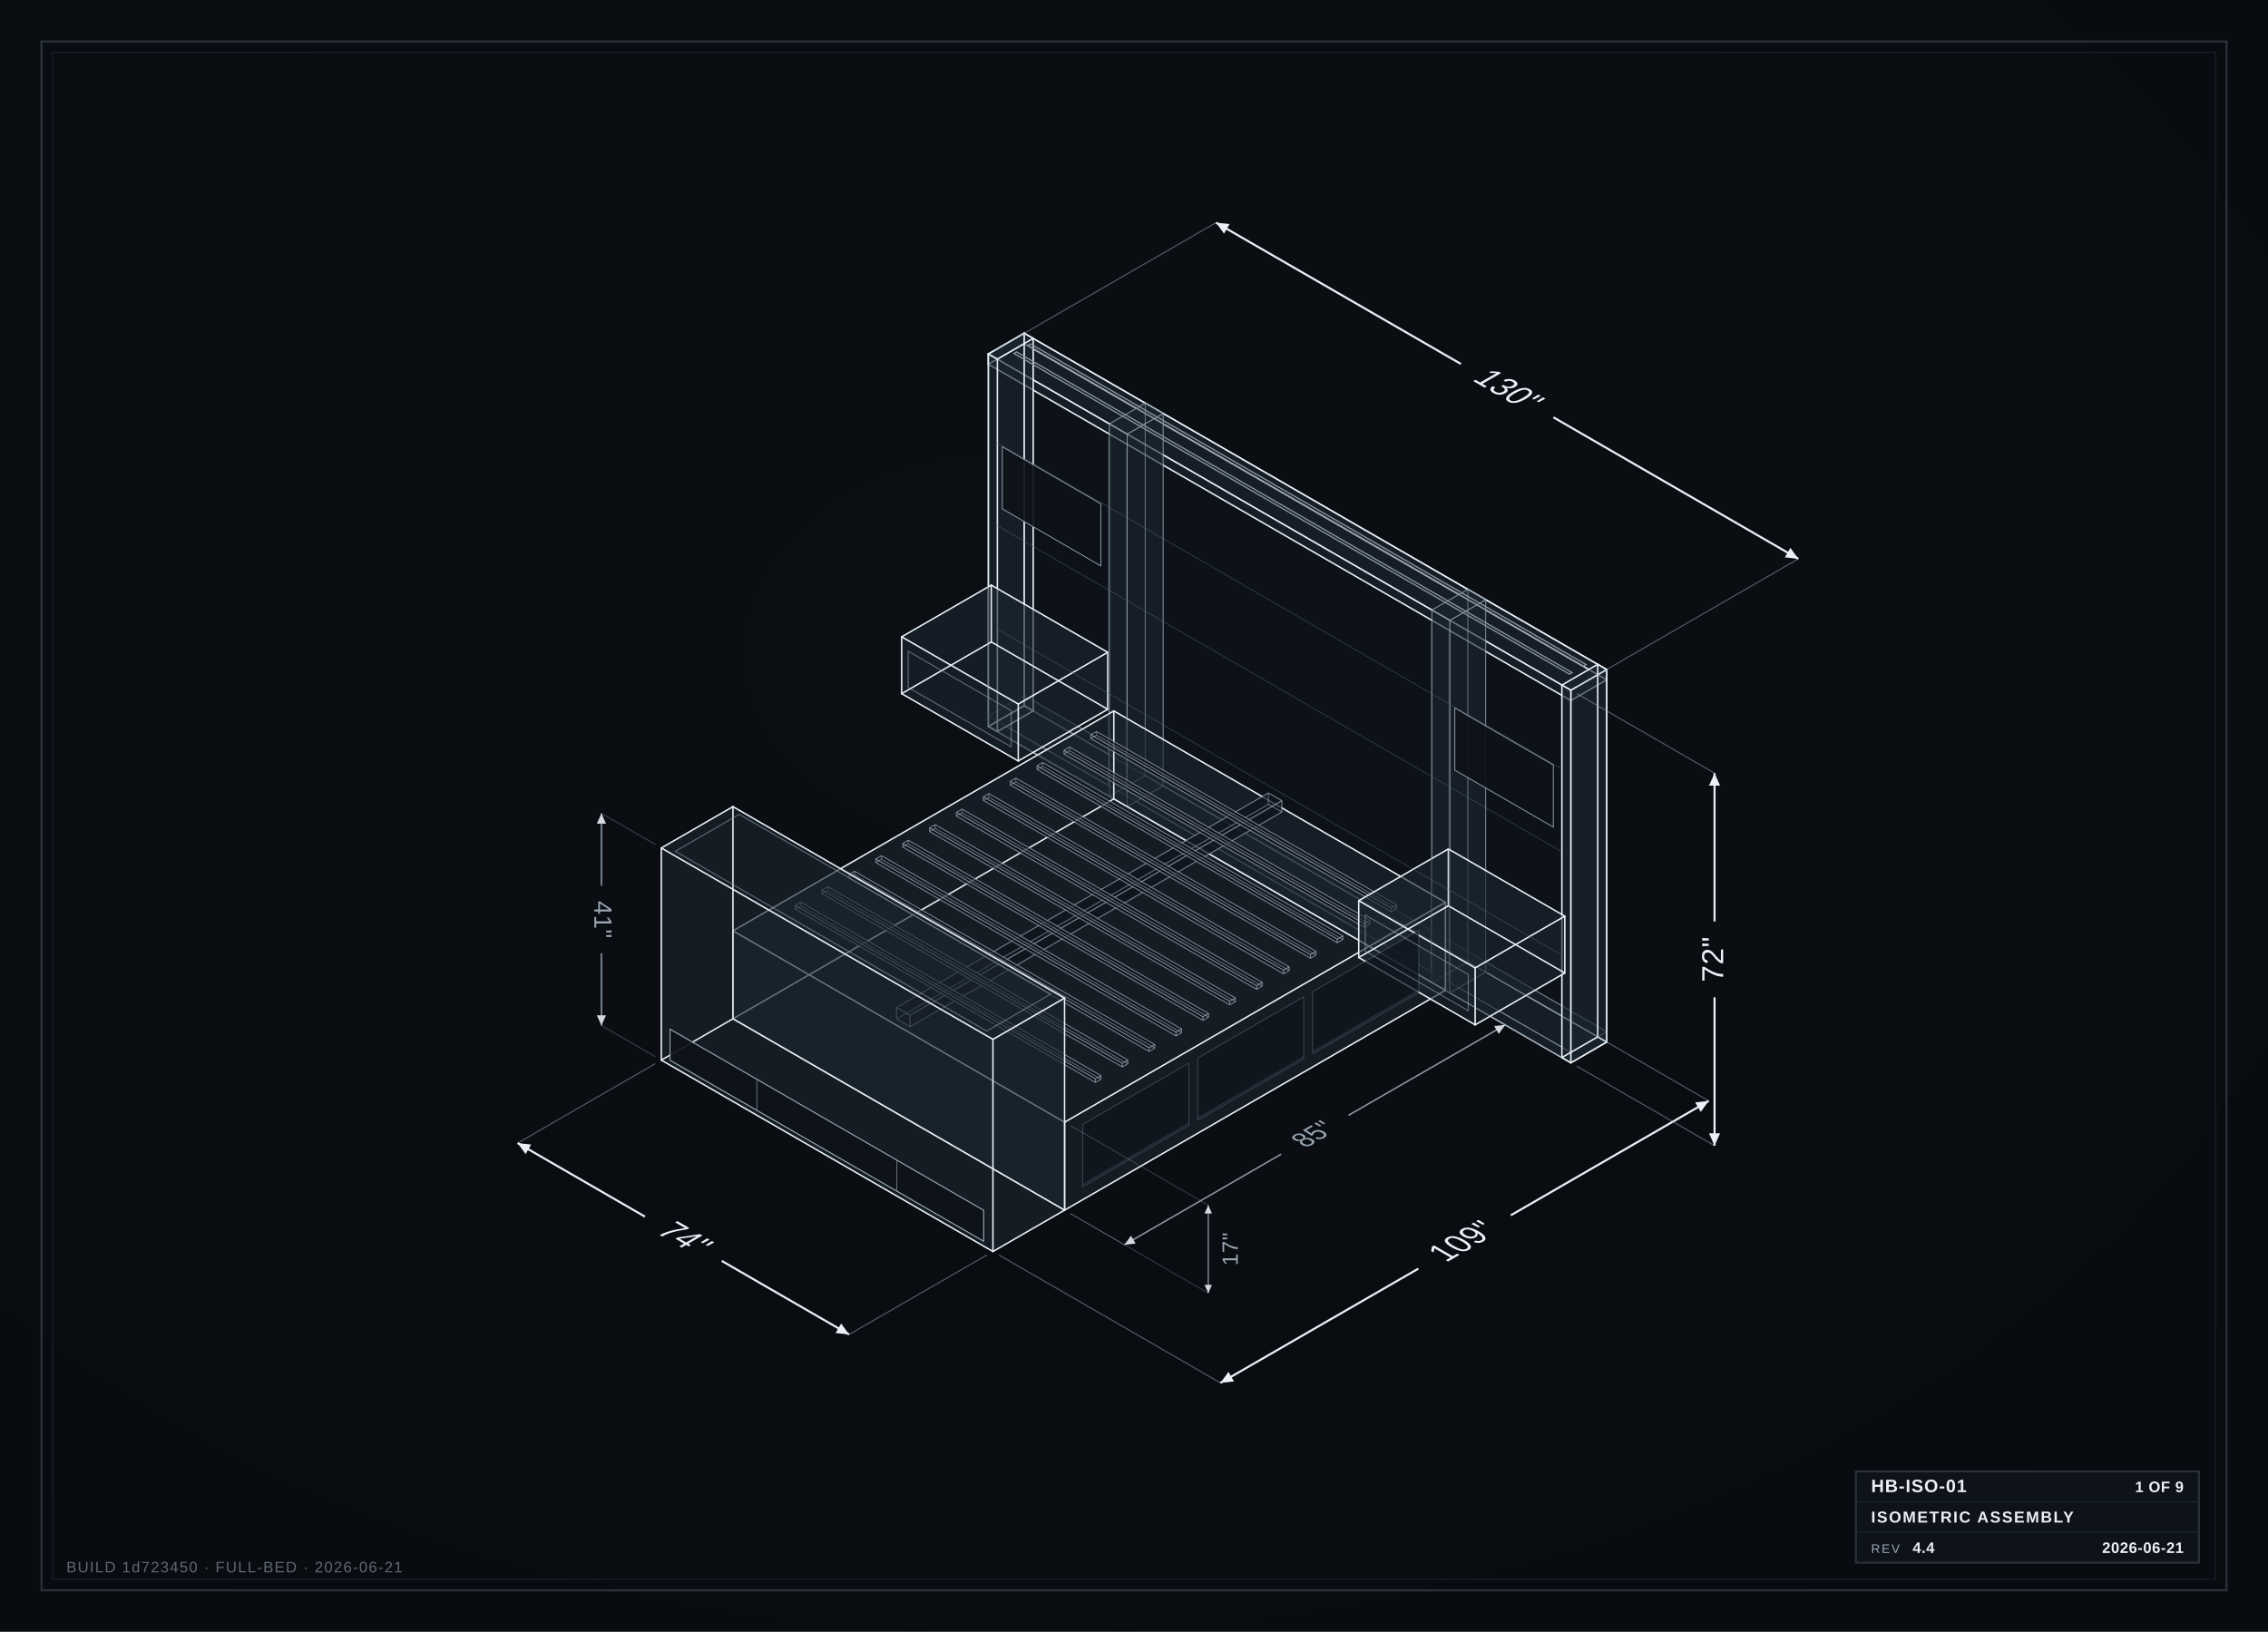
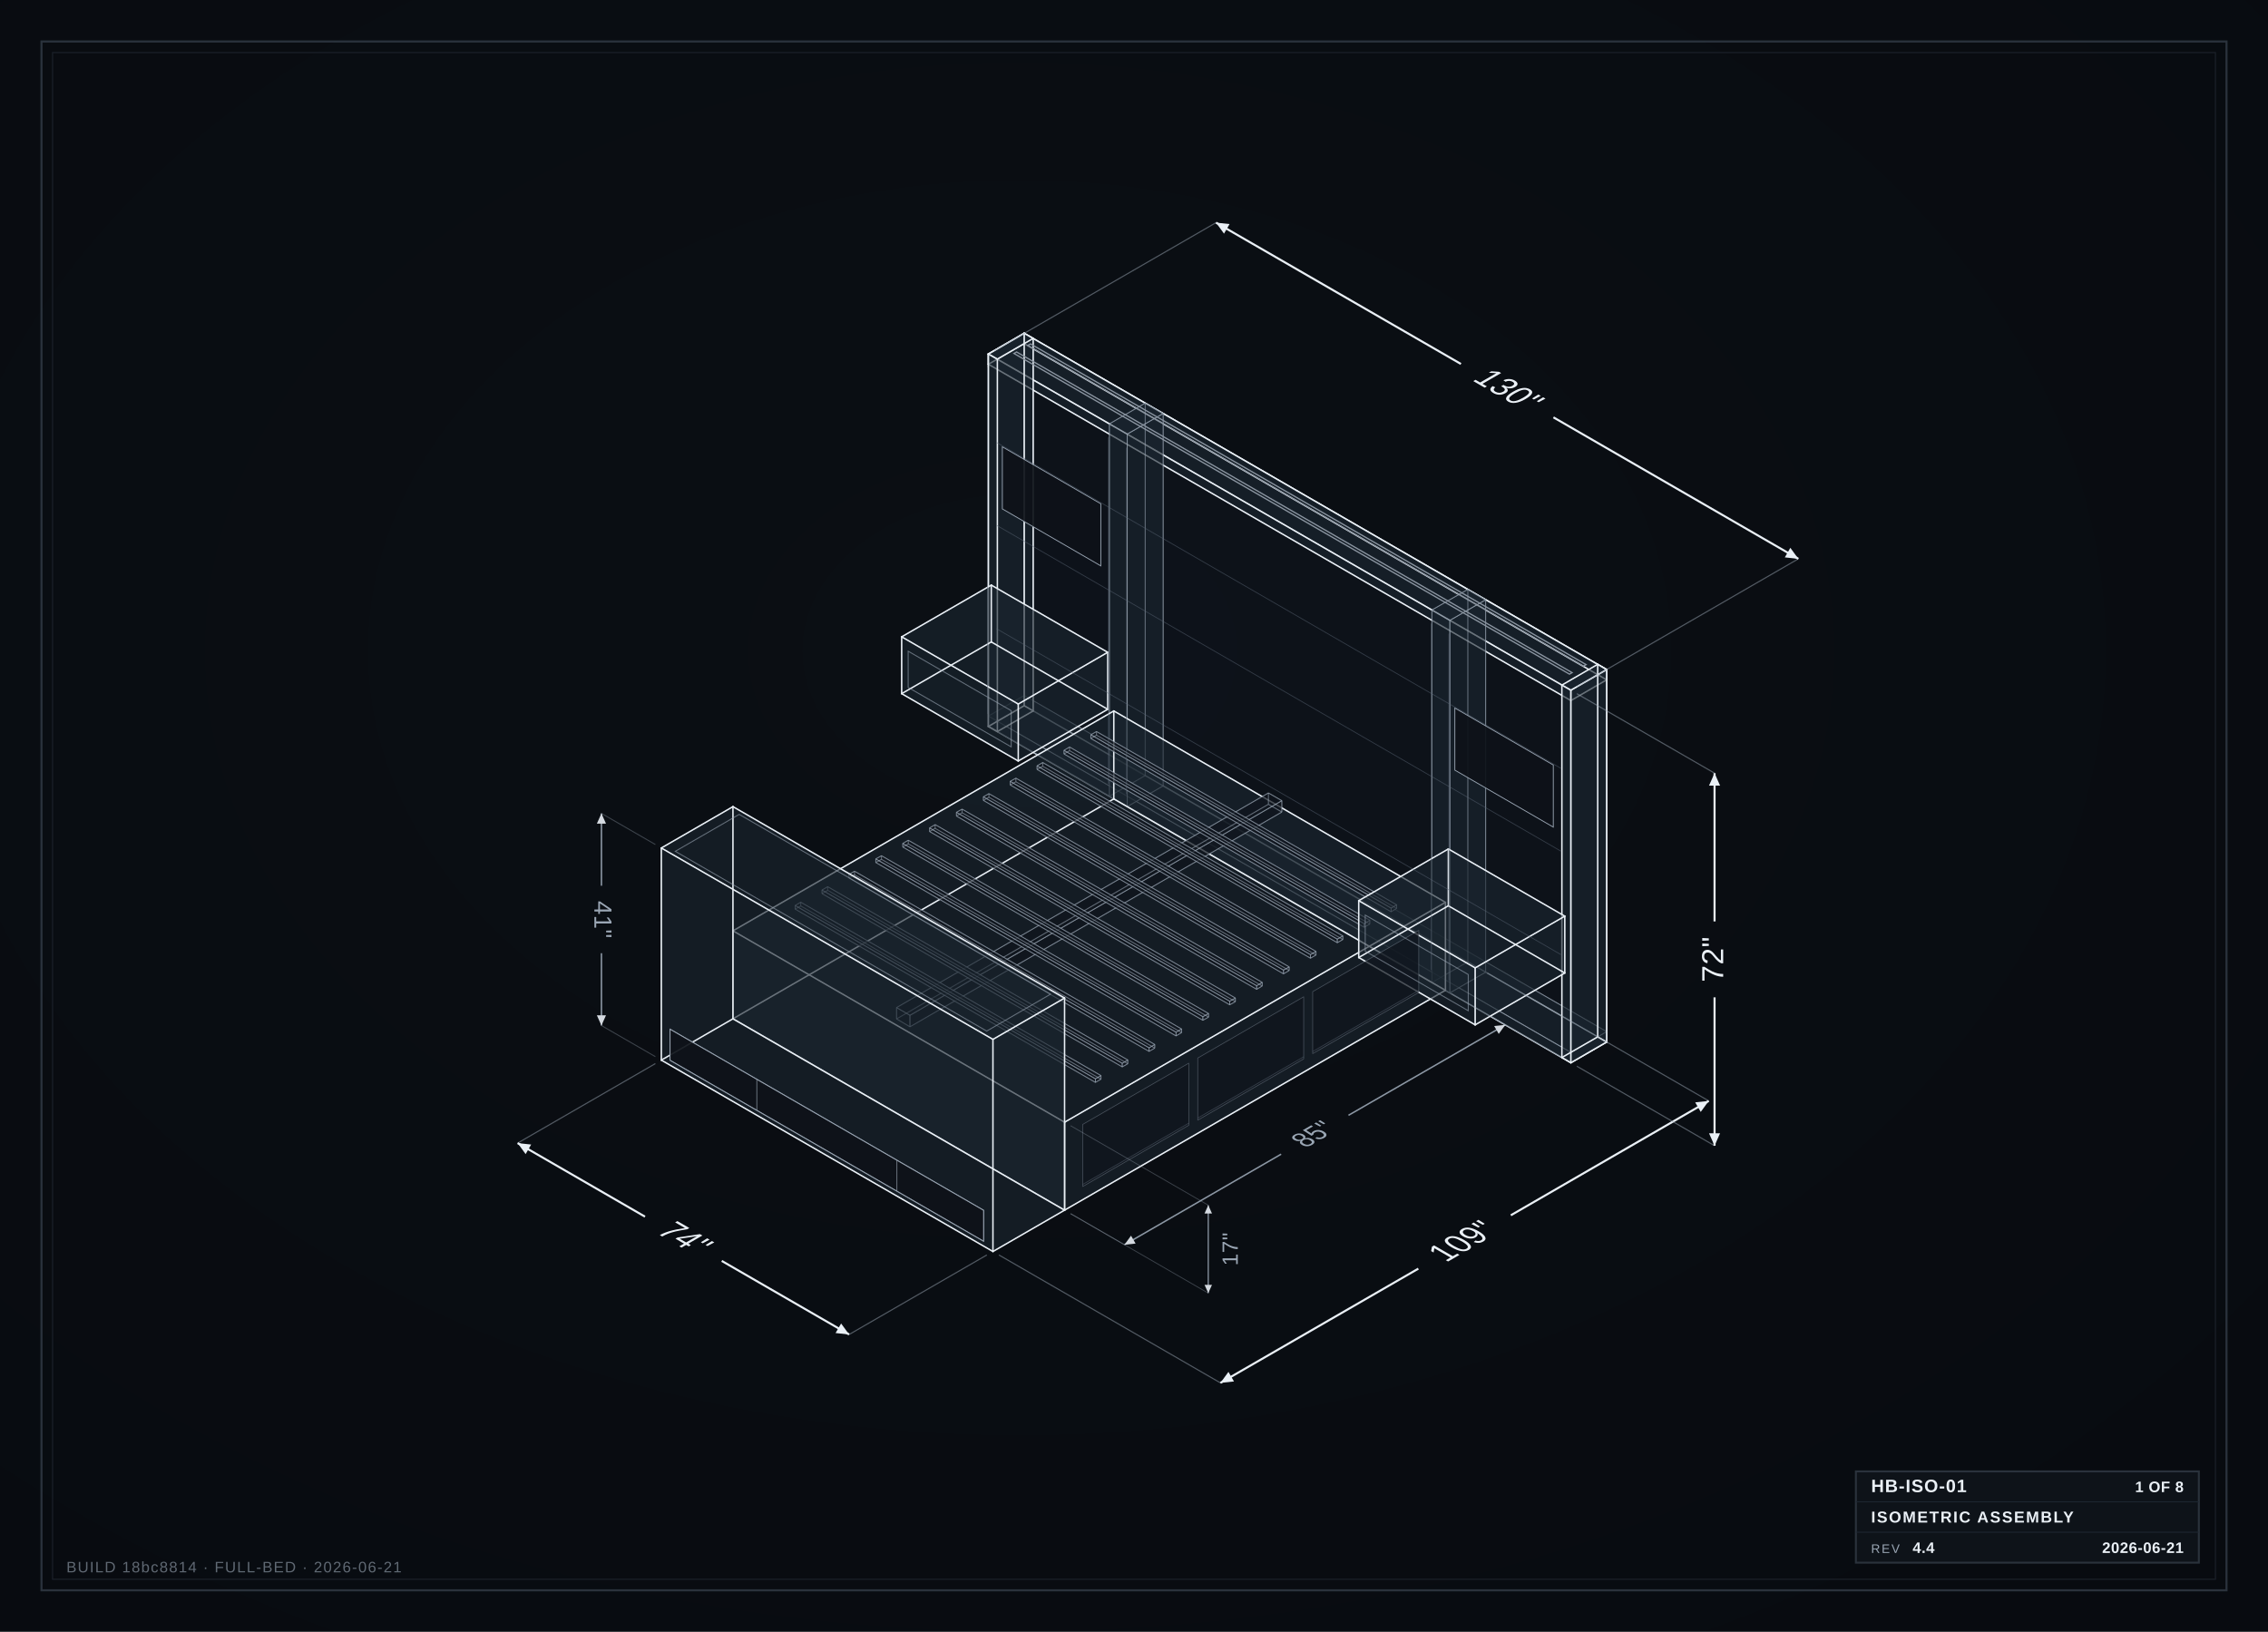
<svg xmlns="http://www.w3.org/2000/svg" viewBox="0 0 1640 1180" data-bf-class="new-world-isometric" data-bf-sheet="full-bed" data-bf-view="iso-top">
  <defs>
    <radialGradient id="bg" cx="0.45" cy="0.4" r="0.95">
      <stop offset="0" stop-color="#0B0F14" />
      <stop offset="1" stop-color="#070A0F" />
    </radialGradient>
    <marker id="dimArrow-primary" markerWidth="11" markerHeight="10" refX="9" refY="4" orient="auto-start-reverse" markerUnits="userSpaceOnUse">
      <path d="M0,0 L9,4 L0,8 Z" fill="#EAF0F6" />
    </marker>
    <marker id="dimArrow-secondary" markerWidth="9.4" markerHeight="8.6" refX="7.4" refY="3.3" orient="auto-start-reverse" markerUnits="userSpaceOnUse">
      <path d="M0,0 L7.4,3.3 L0,6.6 Z" fill="#EAF0F6" />
    </marker>
    <marker id="dimArrow-tight" markerWidth="8" markerHeight="7.4" refX="6" refY="2.7" orient="auto-start-reverse" markerUnits="userSpaceOnUse">
      <path d="M0,0 L6,2.7 L0,5.4 Z" fill="#EAF0F6" />
    </marker>
    <marker id="dimArrow-micro" markerWidth="7" markerHeight="6.4" refX="5" refY="2.2" orient="auto-start-reverse" markerUnits="userSpaceOnUse">
      <path d="M0,0 L5,2.2 L0,4.4 Z" fill="#EAF0F6" />
    </marker>
    <style>
      .face   { fill:#1B2530; fill-opacity:0.62; stroke:#9AA6B4; stroke-width:0.5; stroke-opacity:0.5; stroke-linejoin:round; }
      .faceDk { fill:#0E141C; fill-opacity:0.72; stroke:#9AA6B4; stroke-width:0.5; stroke-opacity:0.4; stroke-linejoin:round; }
      .spk    { fill:#0E1218; fill-opacity:0.92; stroke:#9AA6B4; stroke-width:0.6; }
      .metal  { fill:none; stroke:#8B95A1; stroke-width:0.9; }
      .edge   { stroke:#EAF0F6;  stroke-width:1.05; fill:none; stroke-linecap:round; stroke-linejoin:round; }
      .edgeS  { stroke:#9AA6B4; stroke-width:0.7;  fill:none; opacity:0.6; }
      .edgeF  { stroke:#5A6675; stroke-width:0.55; fill:none; opacity:0.5; }
      .explode { stroke:#9AA6B4; stroke-width:0.7; fill:none; stroke-dasharray:2 6; stroke-linecap:round; opacity:0.55; }
      .dimline-primary { stroke:#EAF0F6; stroke-width:1.5; }
      .dimline-secondary { stroke:#9AA6B4; stroke-width:1.05; opacity:0.9; }
      .dimline-tight { stroke:#9AA6B4; stroke-width:0.85; opacity:0.9; }
      .dimline-micro { stroke:#9AA6B4; stroke-width:0.7; opacity:0.9; }
      .ext-primary { stroke:#9AA6B4; stroke-width:0.8; opacity:0.5; }
      .ext-secondary { stroke:#9AA6B4; stroke-width:0.7; opacity:0.35; }
      .ext-tight { stroke:#9AA6B4; stroke-width:0.6; opacity:0.35; }
      .ext-micro { stroke:#9AA6B4; stroke-width:0.5; opacity:0.35; }
      .dimKnockout { fill:#070A0F; stroke:none; }
      /* dimension typography — the ONLY three sizes (07 §3B). The thin halo is ANTI-ALIAS support only, never
         line clearance: the dim line is broken around the number (or the number sits outside it), so no line
         ever runs beneath a glyph. */
      .dimtext { fill:#EAF0F6; font-family:"Helvetica Neue","Segoe UI",Arial,system-ui,sans-serif; letter-spacing:0.3px; paint-order:stroke; stroke:#070A0F; stroke-width:1.1px; }
      .dimP { font-size:22px; }
      .dimS { font-size:18px; fill:#9AA6B4; }
      .dimT { font-size:16px; fill:#9AA6B4; }
      .dimM { font-size:13px; fill:#9AA6B4; }
      /* COMPACT title-block typography (07 §3B): the drawing title lives ONLY here (no top sheet title); the
         title is class="ttl" so it is exempt from the descriptive-label scan and the proof's text.ttl probe. */
      .ttl   { fill:#EAF0F6;    font-family:"Helvetica Neue","Segoe UI",Arial,system-ui,sans-serif; font-size:11.5px; letter-spacing:1px; font-weight:600; }
      .tnum  { fill:#EAF0F6;    font-family:"Helvetica Neue","Segoe UI",Arial,system-ui,sans-serif; font-size:13px; letter-spacing:0.6px; font-weight:700; }
      .tlab  { fill:#9AA6B4; font-family:"Helvetica Neue","Segoe UI",Arial,system-ui,sans-serif; font-size:9px;  letter-spacing:1.1px; }
      .tval  { fill:#EAF0F6;    font-family:"Helvetica Neue","Segoe UI",Arial,system-ui,sans-serif; font-size:11px; letter-spacing:0.3px; font-weight:600; }
      .wm    { fill:#9AA6B4; font-family:"Helvetica Neue","Segoe UI",Arial,system-ui,sans-serif; font-size:11px; letter-spacing:0.8px; opacity:0.6; }
    </style>
  </defs>
  <rect x="0" y="0" width="1640" height="1180" fill="url(#bg)" />
  <rect x="30" y="30" width="1580" height="1120" fill="none" stroke="#2A323C" stroke-width="1.5" />
  <rect x="38" y="38" width="1564" height="1104" fill="none" stroke="#1A2029" stroke-width="0.8" />
  <g id="iso-model">
    <path d="M714.7,525.3 L1135.9,768.5 L1135.9,499.1 L714.7,256 Z" class="faceDk" />
    <path d="M1161.8,753.5 L1135.9,768.5 L1135.9,499.1 L1161.8,484.2 Z" class="faceDk" />
    <path d="M740.6,241 L1161.8,484.2 L1135.9,499.1 L714.7,256 Z" class="faceDk" />
    <line x1="740.6" y1="510.3" x2="1161.8" y2="753.5" class="edge" />
    <line x1="1161.8" y1="753.5" x2="1161.8" y2="484.2" class="edge" />
    <line x1="1161.8" y1="484.2" x2="740.6" y2="241" class="edge" />
    <line x1="740.6" y1="241" x2="740.6" y2="510.3" class="edge" />
    <line x1="714.7" y1="525.3" x2="1135.9" y2="768.5" class="edge" />
    <line x1="1135.9" y1="768.5" x2="1135.9" y2="499.1" class="edge" />
    <line x1="1135.9" y1="499.1" x2="714.7" y2="256" class="edge" />
    <line x1="714.7" y1="256" x2="714.7" y2="525.3" class="edge" />
    <line x1="740.6" y1="510.3" x2="714.7" y2="525.3" class="edge" />
    <line x1="1161.8" y1="753.5" x2="1135.9" y2="768.5" class="edge" />
    <line x1="1161.8" y1="484.2" x2="1135.9" y2="499.1" class="edge" />
    <line x1="740.6" y1="241" x2="714.7" y2="256" class="edge" />
    <path d="M714.7,263.4 L1135.9,506.6 L1135.9,499.1 L714.7,256 Z" class="face" />
    <path d="M1161.8,491.6 L1135.9,506.6 L1135.9,499.1 L1161.8,484.2 Z" class="face" />
    <path d="M740.6,241 L1161.8,484.2 L1135.9,499.1 L714.7,256 Z" class="face" />
    <line x1="740.6" y1="248.5" x2="1161.8" y2="491.6" class="edge" />
    <line x1="1161.8" y1="491.6" x2="1161.8" y2="484.2" class="edge" />
    <line x1="1161.8" y1="484.2" x2="740.6" y2="241" class="edge" />
    <line x1="740.6" y1="241" x2="740.6" y2="248.5" class="edge" />
    <line x1="714.7" y1="263.4" x2="1135.9" y2="506.6" class="edge" />
    <line x1="1135.9" y1="506.6" x2="1135.9" y2="499.1" class="edge" />
    <line x1="1135.9" y1="499.1" x2="714.7" y2="256" class="edge" />
    <line x1="714.7" y1="256" x2="714.7" y2="263.4" class="edge" />
    <line x1="740.6" y1="248.5" x2="714.7" y2="263.4" class="edge" />
    <line x1="1161.8" y1="491.6" x2="1135.9" y2="506.6" class="edge" />
    <line x1="1161.8" y1="484.2" x2="1135.9" y2="499.1" class="edge" />
    <line x1="740.6" y1="241" x2="714.7" y2="256" class="edge" />
    <path d="M714.7,525.3 L1135.9,768.5 L1135.9,761 L714.7,517.8 Z" class="face" />
    <path d="M1161.8,753.5 L1135.9,768.5 L1135.9,761 L1161.8,746 Z" class="face" />
    <path d="M740.6,502.9 L1161.8,746 L1135.9,761 L714.7,517.8 Z" class="face" />
    <line x1="740.6" y1="510.3" x2="1161.8" y2="753.5" class="edgeS" />
    <line x1="1161.8" y1="753.5" x2="1161.8" y2="746" class="edgeS" />
    <line x1="1161.8" y1="746" x2="740.6" y2="502.9" class="edgeS" />
    <line x1="740.6" y1="502.9" x2="740.6" y2="510.3" class="edgeS" />
    <line x1="714.7" y1="525.3" x2="1135.9" y2="768.5" class="edgeS" />
    <line x1="1135.9" y1="768.5" x2="1135.9" y2="761" class="edgeS" />
    <line x1="1135.9" y1="761" x2="714.7" y2="517.8" class="edgeS" />
    <line x1="714.7" y1="517.8" x2="714.7" y2="525.3" class="edgeS" />
    <line x1="740.6" y1="510.3" x2="714.7" y2="525.3" class="edgeS" />
    <line x1="1161.8" y1="753.5" x2="1135.9" y2="768.5" class="edgeS" />
    <line x1="1161.8" y1="746" x2="1135.9" y2="761" class="edgeS" />
    <line x1="740.6" y1="502.9" x2="714.7" y2="517.8" class="edgeS" />
    <path d="M714.7,525.3 L721.2,529 L721.2,259.7 L714.7,256 Z" class="face" />
    <path d="M747.1,514.1 L721.2,529 L721.2,259.7 L747.1,244.7 Z" class="face" />
    <path d="M740.6,241 L747.1,244.7 L721.2,259.7 L714.7,256 Z" class="face" />
    <line x1="740.6" y1="510.3" x2="747.1" y2="514.1" class="edge" />
    <line x1="747.1" y1="514.1" x2="747.1" y2="244.7" class="edge" />
    <line x1="747.1" y1="244.7" x2="740.6" y2="241" class="edge" />
    <line x1="740.6" y1="241" x2="740.6" y2="510.3" class="edge" />
    <line x1="714.7" y1="525.3" x2="721.2" y2="529" class="edge" />
    <line x1="721.2" y1="529" x2="721.2" y2="259.7" class="edge" />
    <line x1="721.2" y1="259.7" x2="714.7" y2="256" class="edge" />
    <line x1="714.7" y1="256" x2="714.7" y2="525.3" class="edge" />
    <line x1="740.6" y1="510.3" x2="714.7" y2="525.3" class="edge" />
    <line x1="747.1" y1="514.1" x2="721.2" y2="529" class="edge" />
    <line x1="747.1" y1="244.7" x2="721.2" y2="259.7" class="edge" />
    <line x1="740.6" y1="241" x2="714.7" y2="256" class="edge" />
    <path d="M1129.4,764.7 L1135.9,768.5 L1135.9,499.1 L1129.4,495.4 Z" class="face" />
    <path d="M1161.8,753.5 L1135.9,768.5 L1135.9,499.1 L1161.8,484.2 Z" class="face" />
    <path d="M1155.3,480.4 L1161.8,484.2 L1135.9,499.1 L1129.4,495.4 Z" class="face" />
    <line x1="1155.3" y1="749.8" x2="1161.8" y2="753.5" class="edge" />
    <line x1="1161.8" y1="753.5" x2="1161.8" y2="484.2" class="edge" />
    <line x1="1161.8" y1="484.2" x2="1155.3" y2="480.4" class="edge" />
    <line x1="1155.3" y1="480.4" x2="1155.3" y2="749.8" class="edge" />
    <line x1="1129.4" y1="764.7" x2="1135.9" y2="768.5" class="edge" />
    <line x1="1135.9" y1="768.5" x2="1135.9" y2="499.1" class="edge" />
    <line x1="1135.9" y1="499.1" x2="1129.4" y2="495.4" class="edge" />
    <line x1="1129.4" y1="495.4" x2="1129.4" y2="764.7" class="edge" />
    <line x1="1155.3" y1="749.8" x2="1129.4" y2="764.7" class="edge" />
    <line x1="1161.8" y1="753.5" x2="1135.9" y2="768.5" class="edge" />
    <line x1="1161.8" y1="484.2" x2="1135.9" y2="499.1" class="edge" />
    <line x1="1155.3" y1="480.4" x2="1129.4" y2="495.4" class="edge" />
    <path d="M802.2,575.8 L815.1,583.3 L815.1,313.9 L802.2,306.5 Z" class="face" />
    <path d="M841.1,568.3 L815.1,583.3 L815.1,313.9 L841.1,299 Z" class="face" />
    <path d="M828.1,291.5 L841.1,299 L815.1,313.9 L802.2,306.5 Z" class="face" />
    <line x1="828.1" y1="560.8" x2="841.1" y2="568.3" class="edgeS" />
    <line x1="841.1" y1="568.3" x2="841.1" y2="299" class="edgeS" />
    <line x1="841.1" y1="299" x2="828.1" y2="291.5" class="edgeS" />
    <line x1="828.1" y1="291.5" x2="828.1" y2="560.8" class="edgeS" />
    <line x1="802.2" y1="575.8" x2="815.1" y2="583.3" class="edgeS" />
    <line x1="815.1" y1="583.3" x2="815.1" y2="313.9" class="edgeS" />
    <line x1="815.1" y1="313.9" x2="802.2" y2="306.5" class="edgeS" />
    <line x1="802.2" y1="306.5" x2="802.2" y2="575.8" class="edgeS" />
    <line x1="828.1" y1="560.8" x2="802.2" y2="575.8" class="edgeS" />
    <line x1="841.1" y1="568.3" x2="815.1" y2="583.3" class="edgeS" />
    <line x1="841.1" y1="299" x2="815.1" y2="313.9" class="edgeS" />
    <line x1="828.1" y1="291.5" x2="802.2" y2="306.5" class="edgeS" />
    <path d="M1035.4,710.5 L1048.4,718 L1048.4,448.6 L1035.4,441.1 Z" class="face" />
    <path d="M1074.3,703 L1048.4,718 L1048.4,448.6 L1074.3,433.7 Z" class="face" />
    <path d="M1061.4,426.2 L1074.3,433.7 L1048.4,448.6 L1035.4,441.1 Z" class="face" />
    <line x1="1061.4" y1="695.5" x2="1074.3" y2="703" class="edgeS" />
    <line x1="1074.3" y1="703" x2="1074.3" y2="433.7" class="edgeS" />
    <line x1="1074.3" y1="433.7" x2="1061.4" y2="426.2" class="edgeS" />
    <line x1="1061.4" y1="426.2" x2="1061.4" y2="695.5" class="edgeS" />
    <line x1="1035.4" y1="710.5" x2="1048.4" y2="718" class="edgeS" />
    <line x1="1048.4" y1="718" x2="1048.4" y2="448.6" class="edgeS" />
    <line x1="1048.4" y1="448.6" x2="1035.4" y2="441.1" class="edgeS" />
    <line x1="1035.4" y1="441.1" x2="1035.4" y2="710.5" class="edgeS" />
    <line x1="1061.4" y1="695.5" x2="1035.4" y2="710.5" class="edgeS" />
    <line x1="1074.3" y1="703" x2="1048.4" y2="718" class="edgeS" />
    <line x1="1074.3" y1="433.7" x2="1048.4" y2="448.6" class="edgeS" />
    <line x1="1061.4" y1="426.2" x2="1035.4" y2="441.1" class="edgeS" />
    <path d="M530,736.7 L769.8,875.1 L769.8,811.5 L530,673.1 Z" class="face" />
    <path d="M1045.2,716.1 L769.8,875.1 L769.8,811.5 L1045.2,652.5 Z" class="face" />
    <path d="M805.4,514.1 L1045.2,652.5 L769.8,811.5 L530,673.1 Z" class="face" />
    <line x1="805.4" y1="577.7" x2="1045.2" y2="716.1" class="edge" />
    <line x1="1045.2" y1="716.1" x2="1045.2" y2="652.5" class="edge" />
    <line x1="1045.2" y1="652.5" x2="805.4" y2="514.1" class="edge" />
    <line x1="805.4" y1="514.1" x2="805.4" y2="577.7" class="edge" />
    <line x1="530" y1="736.7" x2="769.8" y2="875.1" class="edge" />
    <line x1="769.8" y1="875.1" x2="769.8" y2="811.5" class="edge" />
    <line x1="769.8" y1="811.5" x2="530" y2="673.1" class="edge" />
    <line x1="530" y1="673.1" x2="530" y2="736.7" class="edge" />
    <line x1="805.4" y1="577.7" x2="530" y2="736.7" class="edge" />
    <line x1="1045.2" y1="716.1" x2="769.8" y2="875.1" class="edge" />
    <line x1="1045.2" y1="652.5" x2="769.8" y2="811.5" class="edge" />
    <line x1="805.4" y1="514.1" x2="530" y2="673.1" class="edge" />
    <path d="M648.3,736.8 L658,742.5 L658,734.2 L648.3,728.6 Z" class="faceDk" />
    <path d="M926.9,587.2 L658,742.5 L658,734.2 L926.9,579 Z" class="faceDk" />
    <path d="M917.2,573.4 L926.9,579 L658,734.2 L648.3,728.6 Z" class="faceDk" />
    <line x1="917.2" y1="581.6" x2="926.9" y2="587.2" class="edgeS" />
    <line x1="926.9" y1="587.2" x2="926.9" y2="579" class="edgeS" />
    <line x1="926.9" y1="579" x2="917.2" y2="573.4" class="edgeS" />
    <line x1="917.2" y1="573.4" x2="917.2" y2="581.6" class="edgeS" />
    <line x1="648.3" y1="736.8" x2="658" y2="742.5" class="edgeS" />
    <line x1="658" y1="742.5" x2="658" y2="734.2" class="edgeS" />
    <line x1="658" y1="734.2" x2="648.3" y2="728.6" class="edgeS" />
    <line x1="648.3" y1="728.6" x2="648.3" y2="736.8" class="edgeS" />
    <line x1="917.2" y1="581.6" x2="648.3" y2="736.8" class="edgeS" />
    <line x1="926.9" y1="587.2" x2="658" y2="742.5" class="edgeS" />
    <line x1="926.9" y1="579" x2="658" y2="734.2" class="edgeS" />
    <line x1="917.2" y1="573.4" x2="648.3" y2="728.6" class="edgeS" />
    <path d="M788.8,534 L1005.9,659.3 L1005.9,656.7 L788.8,531.3 Z" class="faceDk" />
    <path d="M1009.9,656.9 L1005.9,659.3 L1005.9,656.7 L1009.9,654.3 Z" class="faceDk" />
    <path d="M792.9,529 L1009.9,654.3 L1005.9,656.7 L788.8,531.3 Z" class="faceDk" />
    <line x1="792.9" y1="531.6" x2="1009.9" y2="656.9" class="edgeS" />
    <line x1="1009.9" y1="656.9" x2="1009.9" y2="654.3" class="edgeS" />
    <line x1="1009.9" y1="654.3" x2="792.9" y2="529" class="edgeS" />
    <line x1="792.9" y1="529" x2="792.9" y2="531.6" class="edgeS" />
    <line x1="788.8" y1="534" x2="1005.9" y2="659.3" class="edgeS" />
    <line x1="1005.9" y1="659.3" x2="1005.9" y2="656.7" class="edgeS" />
    <line x1="1005.9" y1="656.7" x2="788.8" y2="531.3" class="edgeS" />
    <line x1="788.8" y1="531.3" x2="788.8" y2="534" class="edgeS" />
    <line x1="792.9" y1="531.6" x2="788.8" y2="534" class="edgeS" />
    <line x1="1009.9" y1="656.9" x2="1005.9" y2="659.3" class="edgeS" />
    <line x1="1009.9" y1="654.3" x2="1005.9" y2="656.7" class="edgeS" />
    <line x1="792.9" y1="529" x2="788.8" y2="531.3" class="edgeS" />
    <path d="M769.4,545.2 L986.4,670.5 L986.4,667.9 L769.4,542.6 Z" class="faceDk" />
    <path d="M990.5,668.2 L986.4,670.5 L986.4,667.9 L990.5,665.5 Z" class="faceDk" />
    <path d="M773.4,540.2 L990.5,665.5 L986.4,667.9 L769.4,542.6 Z" class="faceDk" />
    <line x1="773.4" y1="542.8" x2="990.5" y2="668.2" class="edgeS" />
    <line x1="990.5" y1="668.2" x2="990.5" y2="665.5" class="edgeS" />
    <line x1="990.5" y1="665.5" x2="773.4" y2="540.2" class="edgeS" />
    <line x1="773.4" y1="540.2" x2="773.4" y2="542.8" class="edgeS" />
    <line x1="769.4" y1="545.2" x2="986.4" y2="670.5" class="edgeS" />
    <line x1="986.4" y1="670.5" x2="986.4" y2="667.9" class="edgeS" />
    <line x1="986.4" y1="667.9" x2="769.4" y2="542.6" class="edgeS" />
    <line x1="769.4" y1="542.6" x2="769.4" y2="545.2" class="edgeS" />
    <line x1="773.4" y1="542.8" x2="769.4" y2="545.2" class="edgeS" />
    <line x1="990.5" y1="668.2" x2="986.4" y2="670.5" class="edgeS" />
    <line x1="990.5" y1="665.5" x2="986.4" y2="667.9" class="edgeS" />
    <line x1="773.4" y1="540.2" x2="769.4" y2="542.6" class="edgeS" />
    <path d="M749.9,556.4 L967,681.7 L967,679.1 L749.9,553.8 Z" class="faceDk" />
    <path d="M971,679.4 L967,681.7 L967,679.1 L971,676.8 Z" class="faceDk" />
    <path d="M754,551.4 L971,676.8 L967,679.1 L749.9,553.8 Z" class="faceDk" />
    <line x1="754" y1="554.1" x2="971" y2="679.4" class="edgeS" />
    <line x1="971" y1="679.4" x2="971" y2="676.8" class="edgeS" />
    <line x1="971" y1="676.8" x2="754" y2="551.4" class="edgeS" />
    <line x1="754" y1="551.4" x2="754" y2="554.1" class="edgeS" />
    <line x1="749.9" y1="556.4" x2="967" y2="681.7" class="edgeS" />
    <line x1="967" y1="681.7" x2="967" y2="679.1" class="edgeS" />
    <line x1="967" y1="679.1" x2="749.9" y2="553.8" class="edgeS" />
    <line x1="749.9" y1="553.8" x2="749.9" y2="556.4" class="edgeS" />
    <line x1="754" y1="554.1" x2="749.9" y2="556.4" class="edgeS" />
    <line x1="971" y1="679.4" x2="967" y2="681.7" class="edgeS" />
    <line x1="971" y1="676.8" x2="967" y2="679.1" class="edgeS" />
    <line x1="754" y1="551.4" x2="749.9" y2="553.8" class="edgeS" />
    <path d="M730.5,567.6 L947.6,692.9 L947.6,690.3 L730.5,565 Z" class="faceDk" />
    <path d="M951.6,690.6 L947.6,692.9 L947.6,690.3 L951.6,688 Z" class="faceDk" />
    <path d="M734.6,562.7 L951.6,688 L947.6,690.3 L730.5,565 Z" class="faceDk" />
    <line x1="734.6" y1="565.3" x2="951.6" y2="690.6" class="edgeS" />
    <line x1="951.6" y1="690.6" x2="951.6" y2="688" class="edgeS" />
    <line x1="951.6" y1="688" x2="734.6" y2="562.7" class="edgeS" />
    <line x1="734.6" y1="562.7" x2="734.6" y2="565.3" class="edgeS" />
    <line x1="730.5" y1="567.6" x2="947.6" y2="692.9" class="edgeS" />
    <line x1="947.6" y1="692.9" x2="947.6" y2="690.3" class="edgeS" />
    <line x1="947.6" y1="690.3" x2="730.5" y2="565" class="edgeS" />
    <line x1="730.5" y1="565" x2="730.5" y2="567.6" class="edgeS" />
    <line x1="734.6" y1="565.3" x2="730.5" y2="567.6" class="edgeS" />
    <line x1="951.6" y1="690.6" x2="947.6" y2="692.9" class="edgeS" />
    <line x1="951.6" y1="688" x2="947.6" y2="690.3" class="edgeS" />
    <line x1="734.6" y1="562.7" x2="730.5" y2="565" class="edgeS" />
    <path d="M711.1,578.8 L928.1,704.2 L928.1,701.5 L711.1,576.2 Z" class="faceDk" />
    <path d="M932.2,701.8 L928.1,704.2 L928.1,701.5 L932.2,699.2 Z" class="faceDk" />
    <path d="M715.1,573.9 L932.2,699.2 L928.1,701.5 L711.1,576.2 Z" class="faceDk" />
    <line x1="715.1" y1="576.5" x2="932.2" y2="701.8" class="edgeS" />
    <line x1="932.2" y1="701.8" x2="932.2" y2="699.2" class="edgeS" />
    <line x1="932.2" y1="699.2" x2="715.1" y2="573.9" class="edgeS" />
    <line x1="715.1" y1="573.9" x2="715.1" y2="576.5" class="edgeS" />
    <line x1="711.1" y1="578.8" x2="928.1" y2="704.2" class="edgeS" />
    <line x1="928.1" y1="704.2" x2="928.1" y2="701.5" class="edgeS" />
    <line x1="928.1" y1="701.5" x2="711.1" y2="576.2" class="edgeS" />
    <line x1="711.1" y1="576.2" x2="711.1" y2="578.8" class="edgeS" />
    <line x1="715.1" y1="576.5" x2="711.1" y2="578.8" class="edgeS" />
    <line x1="932.2" y1="701.8" x2="928.1" y2="704.2" class="edgeS" />
    <line x1="932.2" y1="699.2" x2="928.1" y2="701.5" class="edgeS" />
    <line x1="715.1" y1="573.9" x2="711.1" y2="576.2" class="edgeS" />
    <path d="M691.6,590.1 L908.7,715.4 L908.7,712.8 L691.6,587.4 Z" class="faceDk" />
    <path d="M912.7,713 L908.7,715.4 L908.7,712.8 L912.7,710.4 Z" class="faceDk" />
    <path d="M695.7,585.1 L912.7,710.4 L908.7,712.8 L691.6,587.4 Z" class="faceDk" />
    <line x1="695.7" y1="587.7" x2="912.7" y2="713" class="edgeS" />
    <line x1="912.7" y1="713" x2="912.7" y2="710.4" class="edgeS" />
    <line x1="912.7" y1="710.4" x2="695.7" y2="585.1" class="edgeS" />
    <line x1="695.7" y1="585.1" x2="695.7" y2="587.7" class="edgeS" />
    <line x1="691.6" y1="590.1" x2="908.7" y2="715.4" class="edgeS" />
    <line x1="908.7" y1="715.4" x2="908.7" y2="712.8" class="edgeS" />
    <line x1="908.7" y1="712.8" x2="691.6" y2="587.4" class="edgeS" />
    <line x1="691.6" y1="587.4" x2="691.6" y2="590.1" class="edgeS" />
    <line x1="695.7" y1="587.7" x2="691.6" y2="590.1" class="edgeS" />
    <line x1="912.7" y1="713" x2="908.7" y2="715.4" class="edgeS" />
    <line x1="912.7" y1="710.4" x2="908.7" y2="712.8" class="edgeS" />
    <line x1="695.7" y1="585.1" x2="691.6" y2="587.4" class="edgeS" />
    <path d="M672.2,601.3 L889.2,726.6 L889.2,724 L672.2,598.7 Z" class="faceDk" />
    <path d="M893.3,724.3 L889.2,726.6 L889.2,724 L893.3,721.7 Z" class="faceDk" />
    <path d="M676.2,596.3 L893.3,721.7 L889.2,724 L672.2,598.7 Z" class="faceDk" />
    <line x1="676.2" y1="599" x2="893.3" y2="724.3" class="edgeS" />
    <line x1="893.3" y1="724.3" x2="893.3" y2="721.7" class="edgeS" />
    <line x1="893.3" y1="721.7" x2="676.2" y2="596.3" class="edgeS" />
    <line x1="676.2" y1="596.3" x2="676.2" y2="599" class="edgeS" />
    <line x1="672.2" y1="601.3" x2="889.2" y2="726.6" class="edgeS" />
    <line x1="889.2" y1="726.6" x2="889.2" y2="724" class="edgeS" />
    <line x1="889.2" y1="724" x2="672.2" y2="598.7" class="edgeS" />
    <line x1="672.2" y1="598.7" x2="672.2" y2="601.3" class="edgeS" />
    <line x1="676.2" y1="599" x2="672.2" y2="601.3" class="edgeS" />
    <line x1="893.3" y1="724.3" x2="889.2" y2="726.6" class="edgeS" />
    <line x1="893.3" y1="721.7" x2="889.2" y2="724" class="edgeS" />
    <line x1="676.2" y1="596.3" x2="672.2" y2="598.7" class="edgeS" />
    <path d="M652.8,612.5 L869.8,737.8 L869.8,735.2 L652.8,609.9 Z" class="faceDk" />
    <path d="M873.9,735.5 L869.8,737.8 L869.8,735.2 L873.9,732.9 Z" class="faceDk" />
    <path d="M656.8,607.6 L873.9,732.9 L869.8,735.2 L652.8,609.9 Z" class="faceDk" />
    <line x1="656.8" y1="610.2" x2="873.9" y2="735.5" class="edgeS" />
    <line x1="873.9" y1="735.5" x2="873.9" y2="732.9" class="edgeS" />
    <line x1="873.9" y1="732.9" x2="656.8" y2="607.6" class="edgeS" />
    <line x1="656.8" y1="607.6" x2="656.8" y2="610.2" class="edgeS" />
    <line x1="652.8" y1="612.5" x2="869.8" y2="737.8" class="edgeS" />
    <line x1="869.8" y1="737.8" x2="869.8" y2="735.2" class="edgeS" />
    <line x1="869.8" y1="735.2" x2="652.8" y2="609.9" class="edgeS" />
    <line x1="652.8" y1="609.9" x2="652.8" y2="612.5" class="edgeS" />
    <line x1="656.8" y1="610.2" x2="652.8" y2="612.5" class="edgeS" />
    <line x1="873.9" y1="735.5" x2="869.8" y2="737.8" class="edgeS" />
    <line x1="873.9" y1="732.9" x2="869.8" y2="735.2" class="edgeS" />
    <line x1="656.8" y1="607.6" x2="652.8" y2="609.9" class="edgeS" />
    <path d="M633.3,623.7 L850.4,749.1 L850.4,746.4 L633.3,621.1 Z" class="faceDk" />
    <path d="M854.4,746.7 L850.4,749.1 L850.4,746.4 L854.4,744.1 Z" class="faceDk" />
    <path d="M637.4,618.8 L854.4,744.1 L850.4,746.4 L633.3,621.1 Z" class="faceDk" />
    <line x1="637.4" y1="621.4" x2="854.4" y2="746.7" class="edgeS" />
    <line x1="854.4" y1="746.7" x2="854.4" y2="744.1" class="edgeS" />
    <line x1="854.4" y1="744.1" x2="637.4" y2="618.8" class="edgeS" />
    <line x1="637.4" y1="618.8" x2="637.4" y2="621.4" class="edgeS" />
    <line x1="633.3" y1="623.7" x2="850.4" y2="749.1" class="edgeS" />
    <line x1="850.4" y1="749.1" x2="850.4" y2="746.4" class="edgeS" />
    <line x1="850.4" y1="746.4" x2="633.3" y2="621.1" class="edgeS" />
    <line x1="633.3" y1="621.1" x2="633.3" y2="623.7" class="edgeS" />
    <line x1="637.4" y1="621.4" x2="633.3" y2="623.7" class="edgeS" />
    <line x1="854.4" y1="746.7" x2="850.4" y2="749.1" class="edgeS" />
    <line x1="854.4" y1="744.1" x2="850.4" y2="746.4" class="edgeS" />
    <line x1="637.4" y1="618.8" x2="633.3" y2="621.1" class="edgeS" />
    <path d="M613.9,635 L830.9,760.3 L830.9,757.7 L613.9,632.3 Z" class="faceDk" />
    <path d="M835,757.9 L830.9,760.3 L830.9,757.7 L835,755.3 Z" class="faceDk" />
    <path d="M617.9,630 L835,755.3 L830.9,757.7 L613.9,632.3 Z" class="faceDk" />
    <line x1="617.9" y1="632.6" x2="835" y2="757.9" class="edgeS" />
    <line x1="835" y1="757.9" x2="835" y2="755.3" class="edgeS" />
    <line x1="835" y1="755.3" x2="617.9" y2="630" class="edgeS" />
    <line x1="617.9" y1="630" x2="617.9" y2="632.6" class="edgeS" />
    <line x1="613.9" y1="635" x2="830.9" y2="760.3" class="edgeS" />
    <line x1="830.9" y1="760.3" x2="830.9" y2="757.7" class="edgeS" />
    <line x1="830.9" y1="757.7" x2="613.9" y2="632.3" class="edgeS" />
    <line x1="613.9" y1="632.3" x2="613.9" y2="635" class="edgeS" />
    <line x1="617.9" y1="632.6" x2="613.9" y2="635" class="edgeS" />
    <line x1="835" y1="757.9" x2="830.9" y2="760.3" class="edgeS" />
    <line x1="835" y1="755.3" x2="830.9" y2="757.7" class="edgeS" />
    <line x1="617.9" y1="630" x2="613.9" y2="632.3" class="edgeS" />
    <path d="M594.4,646.2 L811.5,771.5 L811.5,768.9 L594.4,643.6 Z" class="faceDk" />
    <path d="M815.5,769.2 L811.5,771.5 L811.5,768.9 L815.5,766.5 Z" class="faceDk" />
    <path d="M598.5,641.2 L815.5,766.5 L811.5,768.9 L594.4,643.6 Z" class="faceDk" />
    <line x1="598.5" y1="643.8" x2="815.5" y2="769.2" class="edgeS" />
    <line x1="815.5" y1="769.2" x2="815.5" y2="766.5" class="edgeS" />
    <line x1="815.5" y1="766.5" x2="598.5" y2="641.2" class="edgeS" />
    <line x1="598.5" y1="641.2" x2="598.5" y2="643.8" class="edgeS" />
    <line x1="594.4" y1="646.2" x2="811.5" y2="771.5" class="edgeS" />
    <line x1="811.5" y1="771.5" x2="811.5" y2="768.9" class="edgeS" />
    <line x1="811.5" y1="768.9" x2="594.4" y2="643.6" class="edgeS" />
    <line x1="594.4" y1="643.6" x2="594.4" y2="646.2" class="edgeS" />
    <line x1="598.5" y1="643.8" x2="594.4" y2="646.2" class="edgeS" />
    <line x1="815.5" y1="769.2" x2="811.5" y2="771.5" class="edgeS" />
    <line x1="815.5" y1="766.5" x2="811.5" y2="768.9" class="edgeS" />
    <line x1="598.5" y1="641.2" x2="594.4" y2="643.6" class="edgeS" />
    <path d="M575,657.4 L792.1,782.7 L792.1,780.1 L575,654.8 Z" class="faceDk" />
    <path d="M796.1,780.4 L792.1,782.7 L792.1,780.1 L796.1,777.8 Z" class="faceDk" />
    <path d="M579,652.4 L796.1,777.8 L792.1,780.1 L575,654.8 Z" class="faceDk" />
    <line x1="579" y1="655.1" x2="796.1" y2="780.4" class="edgeS" />
    <line x1="796.1" y1="780.4" x2="796.1" y2="777.8" class="edgeS" />
    <line x1="796.1" y1="777.8" x2="579" y2="652.4" class="edgeS" />
    <line x1="579" y1="652.4" x2="579" y2="655.1" class="edgeS" />
    <line x1="575" y1="657.4" x2="792.1" y2="782.7" class="edgeS" />
    <line x1="792.1" y1="782.7" x2="792.1" y2="780.1" class="edgeS" />
    <line x1="792.1" y1="780.1" x2="575" y2="654.8" class="edgeS" />
    <line x1="575" y1="654.8" x2="575" y2="657.4" class="edgeS" />
    <line x1="579" y1="655.1" x2="575" y2="657.4" class="edgeS" />
    <line x1="796.1" y1="780.4" x2="792.1" y2="782.7" class="edgeS" />
    <line x1="796.1" y1="777.8" x2="792.1" y2="780.1" class="edgeS" />
    <line x1="579" y1="652.4" x2="575" y2="654.8" class="edgeS" />
    <path d="M478.2,766.6 L718,905 L718,751.6 L478.2,613.2 Z" class="face" />
    <path d="M769.8,875.1 L718,905 L718,751.6 L769.8,721.7 Z" class="face" />
    <path d="M530,583.3 L769.8,721.7 L718,751.6 L478.2,613.2 Z" class="face" />
    <line x1="530" y1="736.7" x2="769.8" y2="875.1" class="edge" />
    <line x1="769.8" y1="875.1" x2="769.8" y2="721.7" class="edge" />
    <line x1="769.8" y1="721.7" x2="530" y2="583.3" class="edge" />
    <line x1="530" y1="583.3" x2="530" y2="736.7" class="edge" />
    <line x1="478.2" y1="766.6" x2="718" y2="905" class="edge" />
    <line x1="718" y1="905" x2="718" y2="751.6" class="edge" />
    <line x1="718" y1="751.6" x2="478.2" y2="613.2" class="edge" />
    <line x1="478.2" y1="613.2" x2="478.2" y2="766.6" class="edge" />
    <line x1="530" y1="736.7" x2="478.2" y2="766.6" class="edge" />
    <line x1="769.8" y1="875.1" x2="718" y2="905" class="edge" />
    <line x1="769.8" y1="721.7" x2="718" y2="751.6" class="edge" />
    <line x1="530" y1="583.3" x2="478.2" y2="613.2" class="edge" />
    <path d="M652,501.6 L736.3,550.3 L736.3,509.1 L652,460.5 Z" class="face" />
    <path d="M801,512.9 L736.3,550.3 L736.3,509.1 L801,471.7 Z" class="face" />
    <path d="M716.8,423.1 L801,471.7 L736.3,509.1 L652,460.5 Z" class="face" />
    <line x1="716.8" y1="464.2" x2="801" y2="512.9" class="edge" />
    <line x1="801" y1="512.9" x2="801" y2="471.7" class="edge" />
    <line x1="801" y1="471.7" x2="716.8" y2="423.1" class="edge" />
    <line x1="716.8" y1="423.1" x2="716.8" y2="464.2" class="edge" />
    <line x1="652" y1="501.6" x2="736.3" y2="550.3" class="edge" />
    <line x1="736.3" y1="550.3" x2="736.3" y2="509.1" class="edge" />
    <line x1="736.3" y1="509.1" x2="652" y2="460.5" class="edge" />
    <line x1="652" y1="460.5" x2="652" y2="501.6" class="edge" />
    <line x1="716.8" y1="464.2" x2="652" y2="501.6" class="edge" />
    <line x1="801" y1="512.9" x2="736.3" y2="550.3" class="edge" />
    <line x1="801" y1="471.7" x2="736.3" y2="509.1" class="edge" />
    <line x1="716.8" y1="423.1" x2="652" y2="460.5" class="edge" />
    <path d="M982.5,692.4 L1066.7,741.1 L1066.7,699.9 L982.5,651.3 Z" class="face" />
    <path d="M1131.5,703.6 L1066.7,741.1 L1066.7,699.9 L1131.5,662.5 Z" class="face" />
    <path d="M1047.3,613.9 L1131.5,662.5 L1066.7,699.9 L982.5,651.3 Z" class="face" />
    <line x1="1047.3" y1="655" x2="1131.5" y2="703.6" class="edge" />
    <line x1="1131.5" y1="703.6" x2="1131.5" y2="662.5" class="edge" />
    <line x1="1131.5" y1="662.5" x2="1047.3" y2="613.9" class="edge" />
    <line x1="1047.3" y1="613.9" x2="1047.3" y2="655" class="edge" />
    <line x1="982.5" y1="692.4" x2="1066.7" y2="741.1" class="edge" />
    <line x1="1066.7" y1="741.1" x2="1066.7" y2="699.9" class="edge" />
    <line x1="1066.7" y1="699.9" x2="982.5" y2="651.3" class="edge" />
    <line x1="982.5" y1="651.3" x2="982.5" y2="692.4" class="edge" />
    <line x1="1047.3" y1="655" x2="982.5" y2="692.4" class="edge" />
    <line x1="1131.5" y1="703.6" x2="1066.7" y2="741.1" class="edge" />
    <line x1="1131.5" y1="662.5" x2="1066.7" y2="699.9" class="edge" />
    <line x1="1047.3" y1="613.9" x2="982.5" y2="651.3" class="edge" />
    <path d="M724.8,368 L796,409.2 L796,364.3 L724.8,323.1 Z" class="spk" />
    <path d="M1052,556.9 L1123.2,598.1 L1123.2,553.2 L1052,512 Z" class="spk" />
    <path d="M745.2,248.7 L1146.9,480.6 L1144.9,481.7 L743.2,249.8 Z" class="metal" />
    <path d="M735.1,254.5 L1136.8,486.4 L1134.9,487.5 L733.2,255.6 Z" class="metal" />
    <path d="M1025.9,717.7 L949.2,761.9 L949.2,717.1 L1025.9,672.8 Z" class="faceDk" />
    <path d="M942.7,765.7 L866.1,810 L866.1,765.1 L942.7,720.8 Z" class="faceDk" />
    <path d="M859.6,813.7 L782.9,858 L782.9,813.1 L859.6,768.8 Z" class="faceDk" />
    <path d="M484.5,766.7 L711.3,897.6 L711.3,875.2 L484.5,744.2 Z" class="spk" />
    <path d="M534.5,588.9 L759.7,718.9 L713.5,745.6 L488.3,615.6 Z" class="edgeS" />
    <path d="M656.7,497.1 L731.2,540.1 L731.2,513.9 L656.7,470.9 Z" class="edgeS" />
    <path d="M987.2,687.8 L1061.7,730.9 L1061.7,704.7 L987.2,661.7 Z" class="edgeS" />
    <line x1="714.1" y1="516.3" x2="714.1" y2="265.7" class="edgeF" />
    <line x1="801.5" y1="566.8" x2="801.5" y2="316.2" class="edgeF" />
    <line x1="814.5" y1="574.3" x2="814.5" y2="323.7" class="edgeF" />
    <line x1="1034.8" y1="701.5" x2="1034.8" y2="450.9" class="edgeF" />
    <line x1="1047.7" y1="709" x2="1047.7" y2="458.3" class="edgeF" />
    <line x1="1135.2" y1="759.5" x2="1135.2" y2="508.8" class="edgeF" />
    <line x1="720.5" y1="454.6" x2="1128.7" y2="690.3" class="edgeF" />
    <line x1="720.5" y1="379.8" x2="1128.7" y2="615.5" class="edgeF" />
    <line x1="720.5" y1="319.9" x2="1128.7" y2="555.6" class="edgeF" />
    <line x1="1025.9" y1="716.2" x2="949.2" y2="760.4" class="edgeF" />
    <line x1="942.7" y1="764.2" x2="866.1" y2="808.5" class="edgeF" />
    <line x1="859.6" y1="812.2" x2="782.9" y2="856.5" class="edgeF" />
    <line x1="484.5" y1="744.2" x2="711.3" y2="875.2" class="edgeS" />
    <line x1="484.5" y1="766.7" x2="711.3" y2="897.6" class="edgeS" />
    <line x1="484.5" y1="766.7" x2="484.5" y2="744.2" class="edgeS" />
    <line x1="547.3" y1="802.9" x2="547.3" y2="780.5" class="edgeS" />
    <line x1="648.5" y1="861.4" x2="648.5" y2="838.9" class="edgeS" />
    <line x1="711.3" y1="897.6" x2="711.3" y2="875.2" class="edgeS" />
  </g>
  <g id="iso-dimensions">
    <line x1="719" y1="253.5" x2="879.3" y2="161" class="ext-primary" />
    <line x1="1140.2" y1="496.6" x2="1300.4" y2="404.1" class="ext-primary" />
    <line x1="879.3" y1="161" x2="1056.4" y2="263.2" class="dimline-primary" marker-start="url(#dimArrow-primary)" />
    <line x1="1123.3" y1="301.8" x2="1300.4" y2="404.1" class="dimline-primary" marker-end="url(#dimArrow-primary)" />
    <text transform="translate(1089.8 282.5) rotate(30) skewX(-30)" class="dimtext dimP" text-anchor="middle" dominant-baseline="middle">130"</text>
    <line x1="473.9" y1="769.1" x2="374.3" y2="826.6" class="ext-primary" />
    <line x1="713.6" y1="907.5" x2="614" y2="965" class="ext-primary" />
    <line x1="374.3" y1="826.6" x2="466.4" y2="879.8" class="dimline-primary" marker-start="url(#dimArrow-primary)" />
    <line x1="521.9" y1="911.8" x2="614" y2="965" class="dimline-primary" marker-end="url(#dimArrow-primary)" />
    <text transform="translate(494.2 895.8) rotate(30) skewX(-30)" class="dimtext dimP" text-anchor="middle" dominant-baseline="middle">74"</text>
    <line x1="1049.5" y1="718.6" x2="1088.5" y2="741.1" class="ext-secondary" />
    <line x1="774.1" y1="877.6" x2="813.1" y2="900.1" class="ext-secondary" />
    <line x1="1088.5" y1="741.1" x2="975.1" y2="806.5" class="dimline-secondary" marker-start="url(#dimArrow-secondary)" />
    <line x1="926.4" y1="834.6" x2="813.1" y2="900.1" class="dimline-secondary" marker-end="url(#dimArrow-secondary)" />
    <text transform="translate(950.8 820.6) rotate(-30) skewX(30)" class="dimtext dimS" text-anchor="middle" dominant-baseline="middle">85"</text>
    <line x1="1075.4" y1="703.6" x2="1235.6" y2="796.1" class="ext-primary" />
    <line x1="722.3" y1="907.5" x2="882.5" y2="1000" class="ext-primary" />
    <line x1="1235.6" y1="796.1" x2="1092.5" y2="878.8" class="dimline-primary" marker-start="url(#dimArrow-primary)" />
    <line x1="1025.6" y1="917.4" x2="882.5" y2="1000" class="dimline-primary" marker-end="url(#dimArrow-primary)" />
    <text transform="translate(1059.1 898.1) rotate(-30) skewX(30)" class="dimtext dimP" text-anchor="middle" dominant-baseline="middle">109"</text>
    <line x1="1140.2" y1="771" x2="1239.8" y2="828.5" class="ext-primary" />
    <line x1="1140.2" y1="501.6" x2="1239.8" y2="559.1" class="ext-primary" />
    <line x1="1239.8" y1="828.5" x2="1239.8" y2="721.2" class="dimline-primary" marker-start="url(#dimArrow-primary)" />
    <line x1="1239.8" y1="666.3" x2="1239.8" y2="559.1" class="dimline-primary" marker-end="url(#dimArrow-primary)" />
    <text transform="translate(1239.8 693.8) rotate(-90)" class="dimtext dimP" text-anchor="middle" dominant-baseline="middle">72"</text>
    <line x1="473.9" y1="764.1" x2="434.9" y2="741.6" class="ext-secondary" />
    <line x1="473.9" y1="610.7" x2="434.9" y2="588.2" class="ext-secondary" />
    <line x1="434.9" y1="741.6" x2="434.9" y2="689.3" class="dimline-secondary" marker-start="url(#dimArrow-secondary)" />
    <line x1="434.9" y1="640.5" x2="434.9" y2="588.2" class="dimline-secondary" marker-end="url(#dimArrow-secondary)" />
    <text transform="translate(434.9 664.9) rotate(90)" class="dimtext dimS" text-anchor="middle" dominant-baseline="middle">41"</text>
    <line x1="774.1" y1="877.6" x2="873.7" y2="935.1" class="ext-tight" />
    <line x1="774.1" y1="814" x2="873.7" y2="871.5" class="ext-tight" />
    <line x1="873.7" y1="935.1" x2="873.7" y2="871.5" class="dimline-tight" marker-start="url(#dimArrow-tight)" marker-end="url(#dimArrow-tight)" />
    <text transform="translate(890.5 903.3) rotate(-90)" class="dimtext dimT" text-anchor="middle" dominant-baseline="middle">17"</text>
  </g>
  <rect x="1342" y="1064" width="248" height="66" fill="#0E1319" stroke="#2A323C" stroke-width="1.4" />
  <line x1="1342" y1="1086" x2="1590" y2="1086" stroke="#1E2630" stroke-width="0.7" />
  <line x1="1342" y1="1108" x2="1590" y2="1108" stroke="#1E2630" stroke-width="0.7" />
  <text class="tnum" x="1353" y="1079">HB-ISO-01</text>
-   <text class="tval" x="1579" y="1079" text-anchor="end">1 OF 9</text>
+   <text class="tval" x="1579" y="1079" text-anchor="end">1 OF 8</text>
  <text class="ttl" x="1353" y="1101">ISOMETRIC ASSEMBLY</text>
  <text class="tlab" x="1353" y="1123">REV</text>
  <text class="tval" x="1383" y="1123">4.4</text>
  <text class="tval" x="1579" y="1123" text-anchor="end">2026-06-21</text>
-   <text class="wm" x="48" y="1137">BUILD 1d723450 · FULL-BED · 2026-06-21</text>
+   <text class="wm" x="48" y="1137">BUILD 18bc8814 · FULL-BED · 2026-06-21</text>
</svg>
